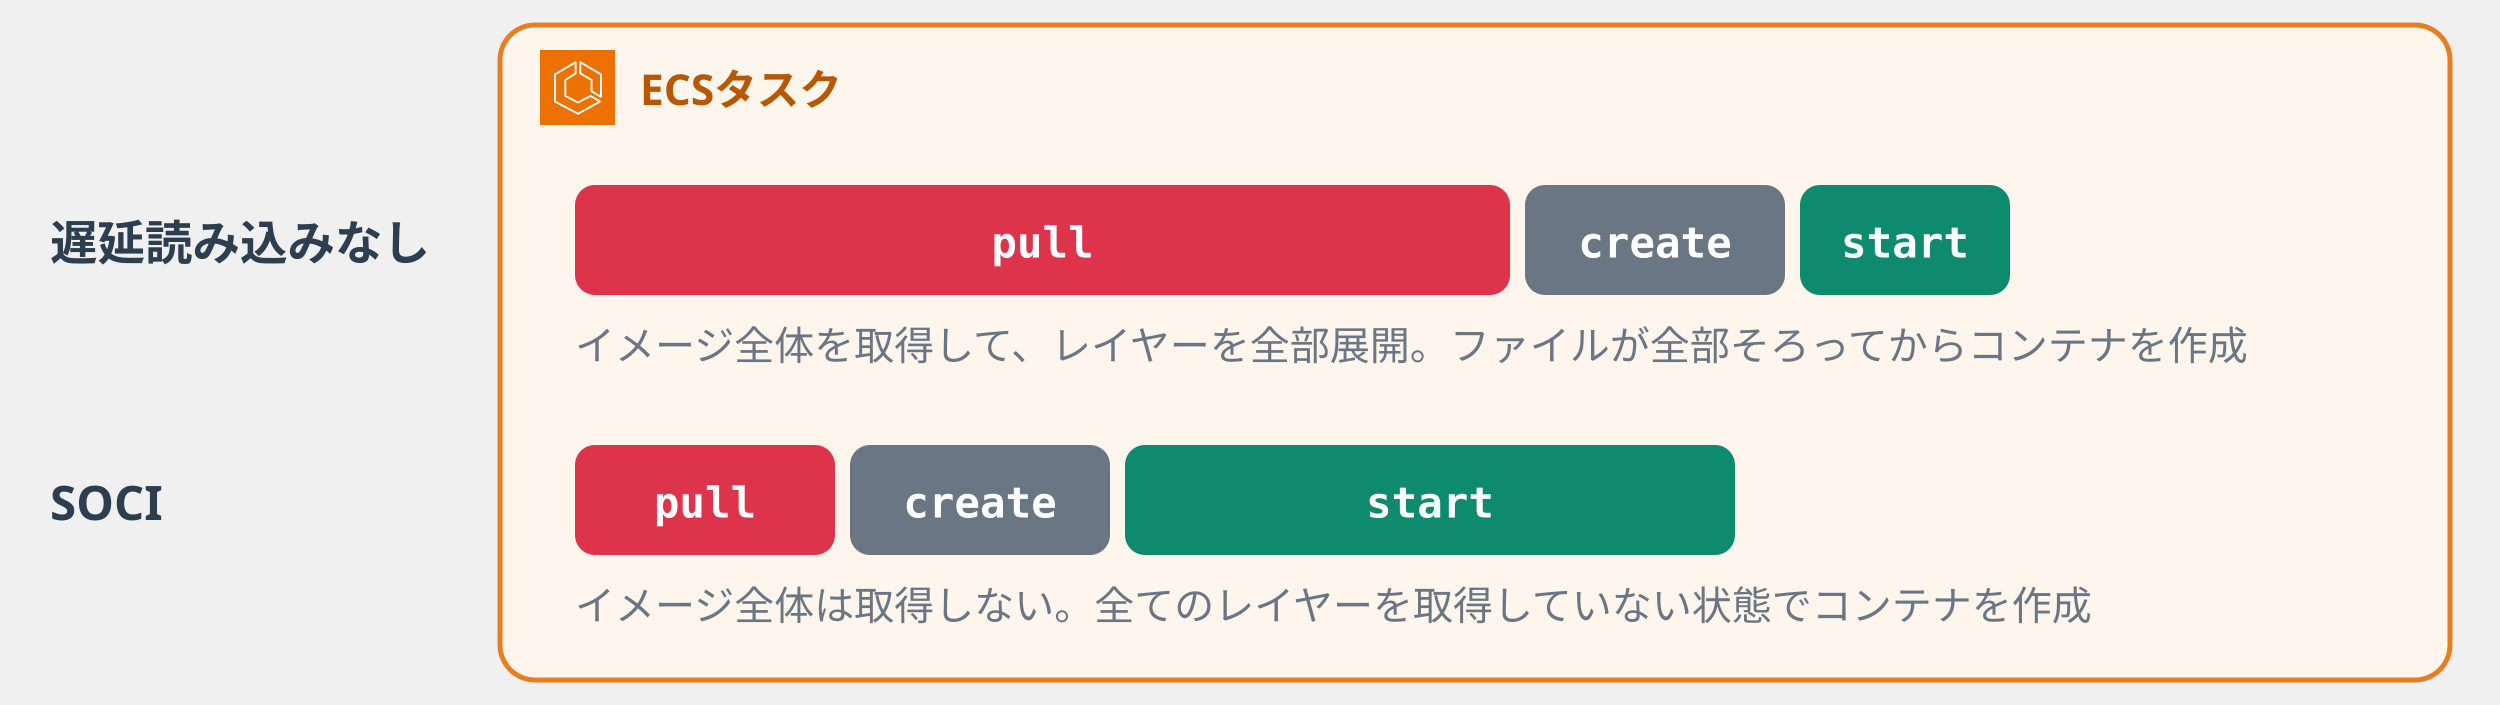
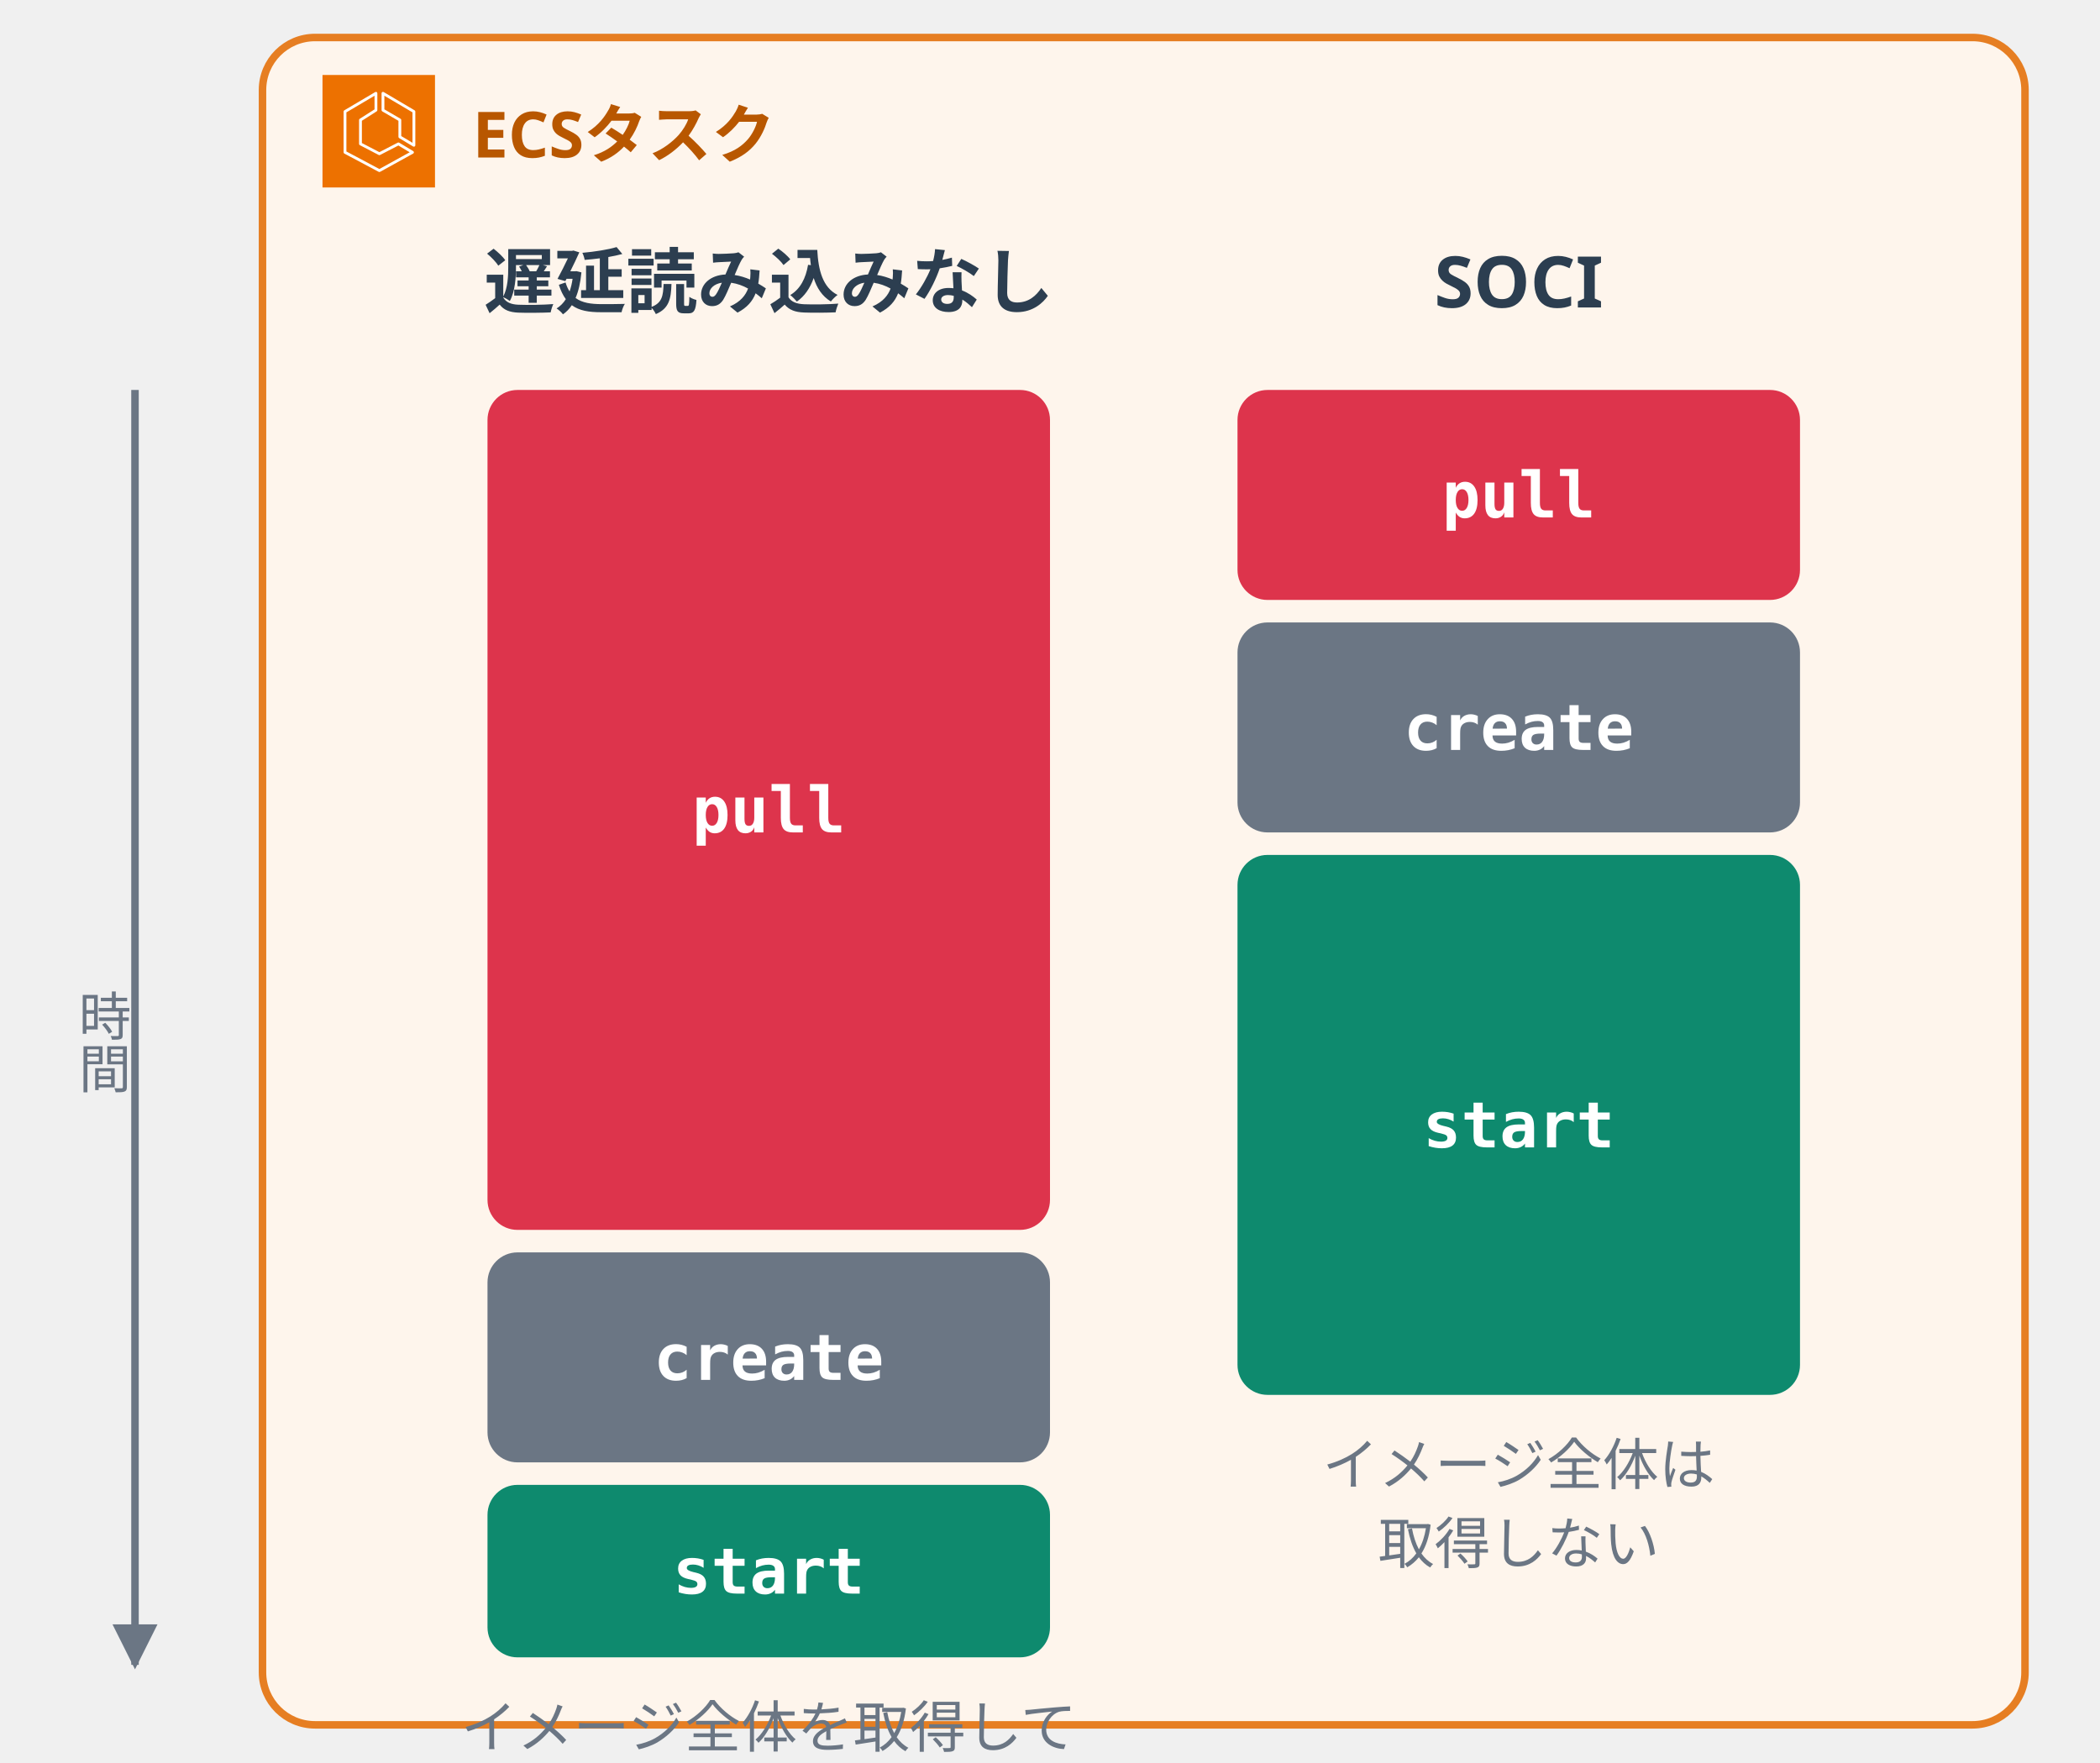
- <svg xmlns="http://www.w3.org/2000/svg" viewBox="0 0 1000 282" width="100%" font-family="'Noto Sans JP', 'Hiragino Sans', sans-serif">
+ <svg xmlns="http://www.w3.org/2000/svg" viewBox="0 0 560 470" width="100%" font-family="'Noto Sans JP', 'Hiragino Sans', sans-serif">
  <defs>
    <marker id="mInk" viewBox="0 0 10 10" refX="9" refY="5" markerWidth="6" markerHeight="6" orient="auto">
      <path d="M0,0 L10,5 L0,10 z" fill="#2c3e50" />
    </marker>
    <marker id="mSub" viewBox="0 0 10 10" refX="9" refY="5" markerWidth="6" markerHeight="6" orient="auto">
      <path d="M0,0 L10,5 L0,10 z" fill="#6b7684" />
    </marker>
    <marker id="mRed" viewBox="0 0 10 10" refX="9" refY="5" markerWidth="6" markerHeight="6" orient="auto">
      <path d="M0,0 L10,5 L0,10 z" fill="#DD344C" />
    </marker>
    <marker id="mGreen" viewBox="0 0 10 10" refX="9" refY="5" markerWidth="6" markerHeight="6" orient="auto">
      <path d="M0,0 L10,5 L0,10 z" fill="#0E8A6E" />
    </marker>
  </defs>
-   <rect x="200.0" y="10.0" width="780.0" height="262.0" rx="14" fill="#FEF5EC" stroke="#E67E22" stroke-width="2" />
-   <svg x="216" y="20" width="30" height="30" viewBox="0 0 80 80">
-     <g id="i5-Icon-Architecture/64/Arch_Amazon-Elastic-Container-Service_64" stroke="none" stroke-width="1" fill="none" fill-rule="evenodd">
-       <g id="i5-Icon-Architecture-BG/64/Compute" fill="#ED7100">
-         <rect x="0" y="0" width="80" height="80" id="i5-Rectangle" />
+   <rect x="70.0" y="10.0" width="470.0" height="450.0" rx="14" fill="#FEF5EC" stroke="#E67E22" stroke-width="2" />
+   <svg x="86" y="20" width="30" height="30" viewBox="0 0 80 80">
+     <g id="i6-Icon-Architecture/64/Arch_Amazon-Elastic-Container-Service_64" stroke="none" stroke-width="1" fill="none" fill-rule="evenodd">
+       <g id="i6-Icon-Architecture-BG/64/Compute" fill="#ED7100">
+         <rect x="0" y="0" width="80" height="80" id="i6-Rectangle" />
      </g>
-       <path d="M64 48.234 56 43.433 56 32C56 31.644 55.812 31.315 55.504 31.136L44 24.426 44 14.752 64 26.571 64 48.234ZM65.509 25.139 43.509 12.139C43.199 11.956 42.818 11.954 42.504 12.131 42.193 12.309 42 12.641 42 13L42 25C42 25.355 42.189 25.684 42.496 25.864L54 32.574 54 44C54 44.351 54.185 44.677 54.486 44.857L64.486 50.857C64.644 50.952 64.822 51 65 51 65.17 51 65.34 50.957 65.493 50.87 65.807 50.693 66 50.36 66 50L66 26C66 25.646 65.814 25.319 65.509 25.139L65.509 25.139ZM40.445 66.863 17 54.399 17 26.571 37 14.752 37 24.451 26.463 31.156C26.175 31.34 26 31.658 26 32L26 49C26 49.373 26.208 49.715 26.538 49.887L39.991 56.887C40.28 57.037 40.624 57.038 40.912 56.888L53.964 50.144 61.996 54.964 40.445 66.863ZM64.515 54.142 54.515 48.142C54.217 47.964 53.849 47.952 53.541 48.112L40.455 54.873 28 48.393 28 32.549 38.537 25.844C38.825 25.66 39 25.342 39 25L39 13C39 12.641 38.808 12.309 38.496 12.131 38.184 11.954 37.802 11.956 37.491 12.139L15.491 25.139C15.187 25.319 15 25.646 15 26L15 55C15 55.369 15.204 55.709 15.53 55.883L39.984 68.883C40.131 68.961 40.292 69 40.453 69 40.62 69 40.786 68.958 40.937 68.875L64.484 55.875C64.797 55.702 64.993 55.375 65 55.018 65.006 54.66 64.821 54.326 64.515 54.142L64.515 54.142Z" id="i5-Amazon-Elastic-Container-Service_Icon_64_Squid" fill="#FFFFFF" />
+       <path d="M64 48.234 56 43.433 56 32C56 31.644 55.812 31.315 55.504 31.136L44 24.426 44 14.752 64 26.571 64 48.234ZM65.509 25.139 43.509 12.139C43.199 11.956 42.818 11.954 42.504 12.131 42.193 12.309 42 12.641 42 13L42 25C42 25.355 42.189 25.684 42.496 25.864L54 32.574 54 44C54 44.351 54.185 44.677 54.486 44.857L64.486 50.857C64.644 50.952 64.822 51 65 51 65.17 51 65.34 50.957 65.493 50.87 65.807 50.693 66 50.36 66 50L66 26C66 25.646 65.814 25.319 65.509 25.139L65.509 25.139ZM40.445 66.863 17 54.399 17 26.571 37 14.752 37 24.451 26.463 31.156C26.175 31.34 26 31.658 26 32L26 49C26 49.373 26.208 49.715 26.538 49.887L39.991 56.887C40.28 57.037 40.624 57.038 40.912 56.888L53.964 50.144 61.996 54.964 40.445 66.863ZM64.515 54.142 54.515 48.142C54.217 47.964 53.849 47.952 53.541 48.112L40.455 54.873 28 48.393 28 32.549 38.537 25.844C38.825 25.66 39 25.342 39 25L39 13C39 12.641 38.808 12.309 38.496 12.131 38.184 11.954 37.802 11.956 37.491 12.139L15.491 25.139C15.187 25.319 15 25.646 15 26L15 55C15 55.369 15.204 55.709 15.53 55.883L39.984 68.883C40.131 68.961 40.292 69 40.453 69 40.62 69 40.786 68.958 40.937 68.875L64.484 55.875C64.797 55.702 64.993 55.375 65 55.018 65.006 54.66 64.821 54.326 64.515 54.142L64.515 54.142Z" id="i6-Amazon-Elastic-Container-Service_Icon_64_Squid" fill="#FFFFFF" />
    </g>
  </svg>
-   <text x="256.0" y="42.0" font-size="17" fill="#B85700" text-anchor="start" font-weight="700">ECSタスク</text>
-   <text x="20.0" y="104.0" font-size="19" fill="#2c3e50" text-anchor="start" font-weight="700">遅延読み込みなし</text>
-   <rect x="230" y="74" width="374" height="44" rx="8" fill="#DD344C" />
-   <text x="417.0" y="103.0" font-size="17" fill="#fff" text-anchor="middle" font-weight="700" font-family="'Fira Code', monospace">pull</text>
-   <rect x="610" y="74" width="104" height="44" rx="8" fill="#6b7684" />
-   <text x="662.0" y="103.0" font-size="17" fill="#fff" text-anchor="middle" font-weight="700" font-family="'Fira Code', monospace">create</text>
-   <rect x="720" y="74" width="84" height="44" rx="8" fill="#0E8A6E" />
-   <text x="762.0" y="103.0" font-size="17" fill="#fff" text-anchor="middle" font-weight="700" font-family="'Fira Code', monospace">start</text>
-   <text x="230.0" y="144.0" font-size="16" fill="#6b7684" text-anchor="start">イメージ全体を取得して、レイヤーを全部展開。ファイルが全部そろってからコンテナを作成</text>
-   <text x="20.0" y="208.0" font-size="19" fill="#2c3e50" text-anchor="start" font-weight="700">SOCI</text>
-   <rect x="230" y="178" width="104" height="44" rx="8" fill="#DD344C" />
-   <text x="282.0" y="207.0" font-size="17" fill="#fff" text-anchor="middle" font-weight="700" font-family="'Fira Code', monospace">pull</text>
-   <rect x="340" y="178" width="104" height="44" rx="8" fill="#6b7684" />
-   <text x="392.0" y="207.0" font-size="17" fill="#fff" text-anchor="middle" font-weight="700" font-family="'Fira Code', monospace">create</text>
-   <rect x="450" y="178" width="244" height="44" rx="8" fill="#0E8A6E" />
-   <text x="572.0" y="207.0" font-size="17" fill="#fff" text-anchor="middle" font-weight="700" font-family="'Fira Code', monospace">start</text>
-   <text x="230.0" y="248.0" font-size="16" fill="#6b7684" text-anchor="start">イメージ全体は取得しない。全てのレイヤーを取得していない状態でコンテナを作成</text>
+   <text x="126.0" y="42.0" font-size="17" fill="#B85700" text-anchor="start" font-weight="700">ECSタスク</text>
+   <text x="205.0" y="82.0" font-size="19" fill="#2c3e50" text-anchor="middle" font-weight="700">遅延読み込みなし</text>
+   <rect x="130.0" y="104" width="150" height="224" rx="8" fill="#DD344C" />
+   <text x="205.0" y="222.0" font-size="17" fill="#fff" text-anchor="middle" font-weight="700" font-family="'Fira Code', monospace">pull</text>
+   <rect x="130.0" y="334" width="150" height="56" rx="8" fill="#6b7684" />
+   <text x="205.0" y="368.0" font-size="17" fill="#fff" text-anchor="middle" font-weight="700" font-family="'Fira Code', monospace">create</text>
+   <rect x="130.0" y="396" width="150" height="46" rx="8" fill="#0E8A6E" />
+   <text x="205.0" y="425.0" font-size="17" fill="#fff" text-anchor="middle" font-weight="700" font-family="'Fira Code', monospace">start</text>
+   <text x="205.0" y="466.0" font-size="15" fill="#6b7684" text-anchor="middle">イメージ全体を取得して</text>
+   <text x="205.0" y="487.0" font-size="15" fill="#6b7684" text-anchor="middle">レイヤーを全部展開</text>
+   <text x="405.0" y="82.0" font-size="19" fill="#2c3e50" text-anchor="middle" font-weight="700">SOCI</text>
+   <rect x="330.0" y="104" width="150" height="56" rx="8" fill="#DD344C" />
+   <text x="405.0" y="138.0" font-size="17" fill="#fff" text-anchor="middle" font-weight="700" font-family="'Fira Code', monospace">pull</text>
+   <rect x="330.0" y="166" width="150" height="56" rx="8" fill="#6b7684" />
+   <text x="405.0" y="200.0" font-size="17" fill="#fff" text-anchor="middle" font-weight="700" font-family="'Fira Code', monospace">create</text>
+   <rect x="330.0" y="228" width="150" height="144" rx="8" fill="#0E8A6E" />
+   <text x="405.0" y="306.0" font-size="17" fill="#fff" text-anchor="middle" font-weight="700" font-family="'Fira Code', monospace">start</text>
+   <text x="405.0" y="396.0" font-size="15" fill="#6b7684" text-anchor="middle">イメージ全体は</text>
+   <text x="405.0" y="417.0" font-size="15" fill="#6b7684" text-anchor="middle">取得しない</text>
+   <path d="M36,104 L36,444" stroke="#6b7684" stroke-width="2" fill="none" stroke-linejoin="round" marker-end="url(#mSub)" />
+   <text x="28" y="274" font-size="14" fill="#6b7684" text-anchor="middle" writing-mode="tb" glyph-orientation-vertical="0">時間</text>
</svg>
